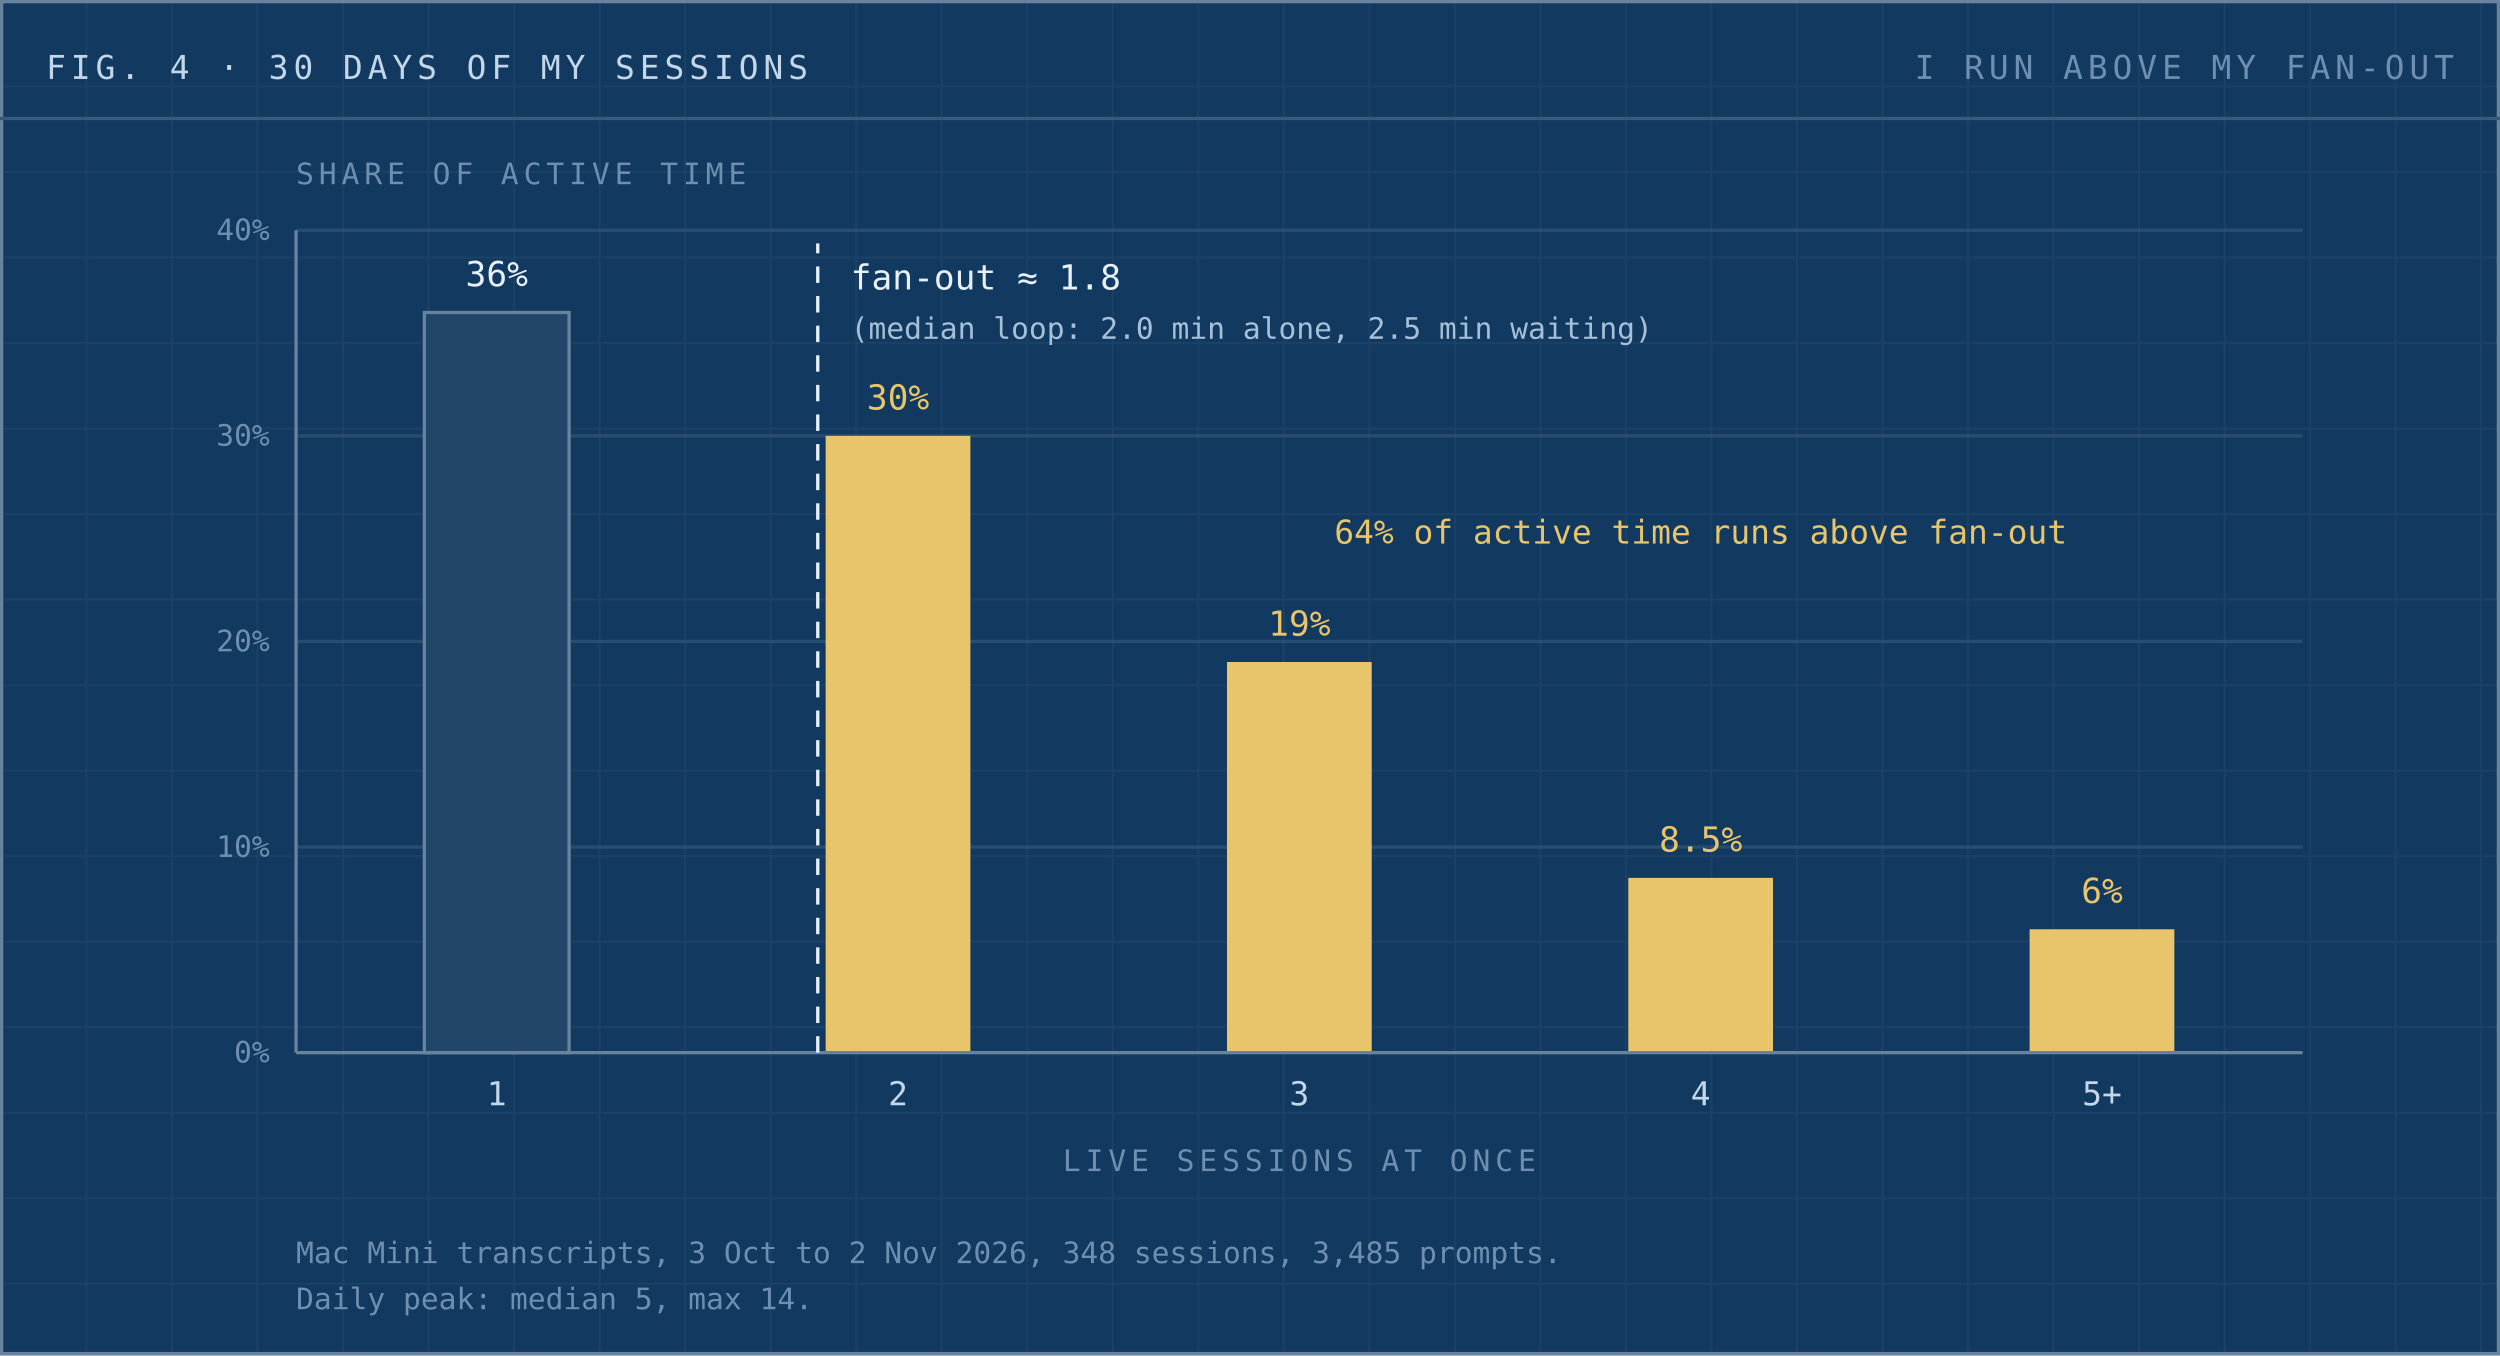
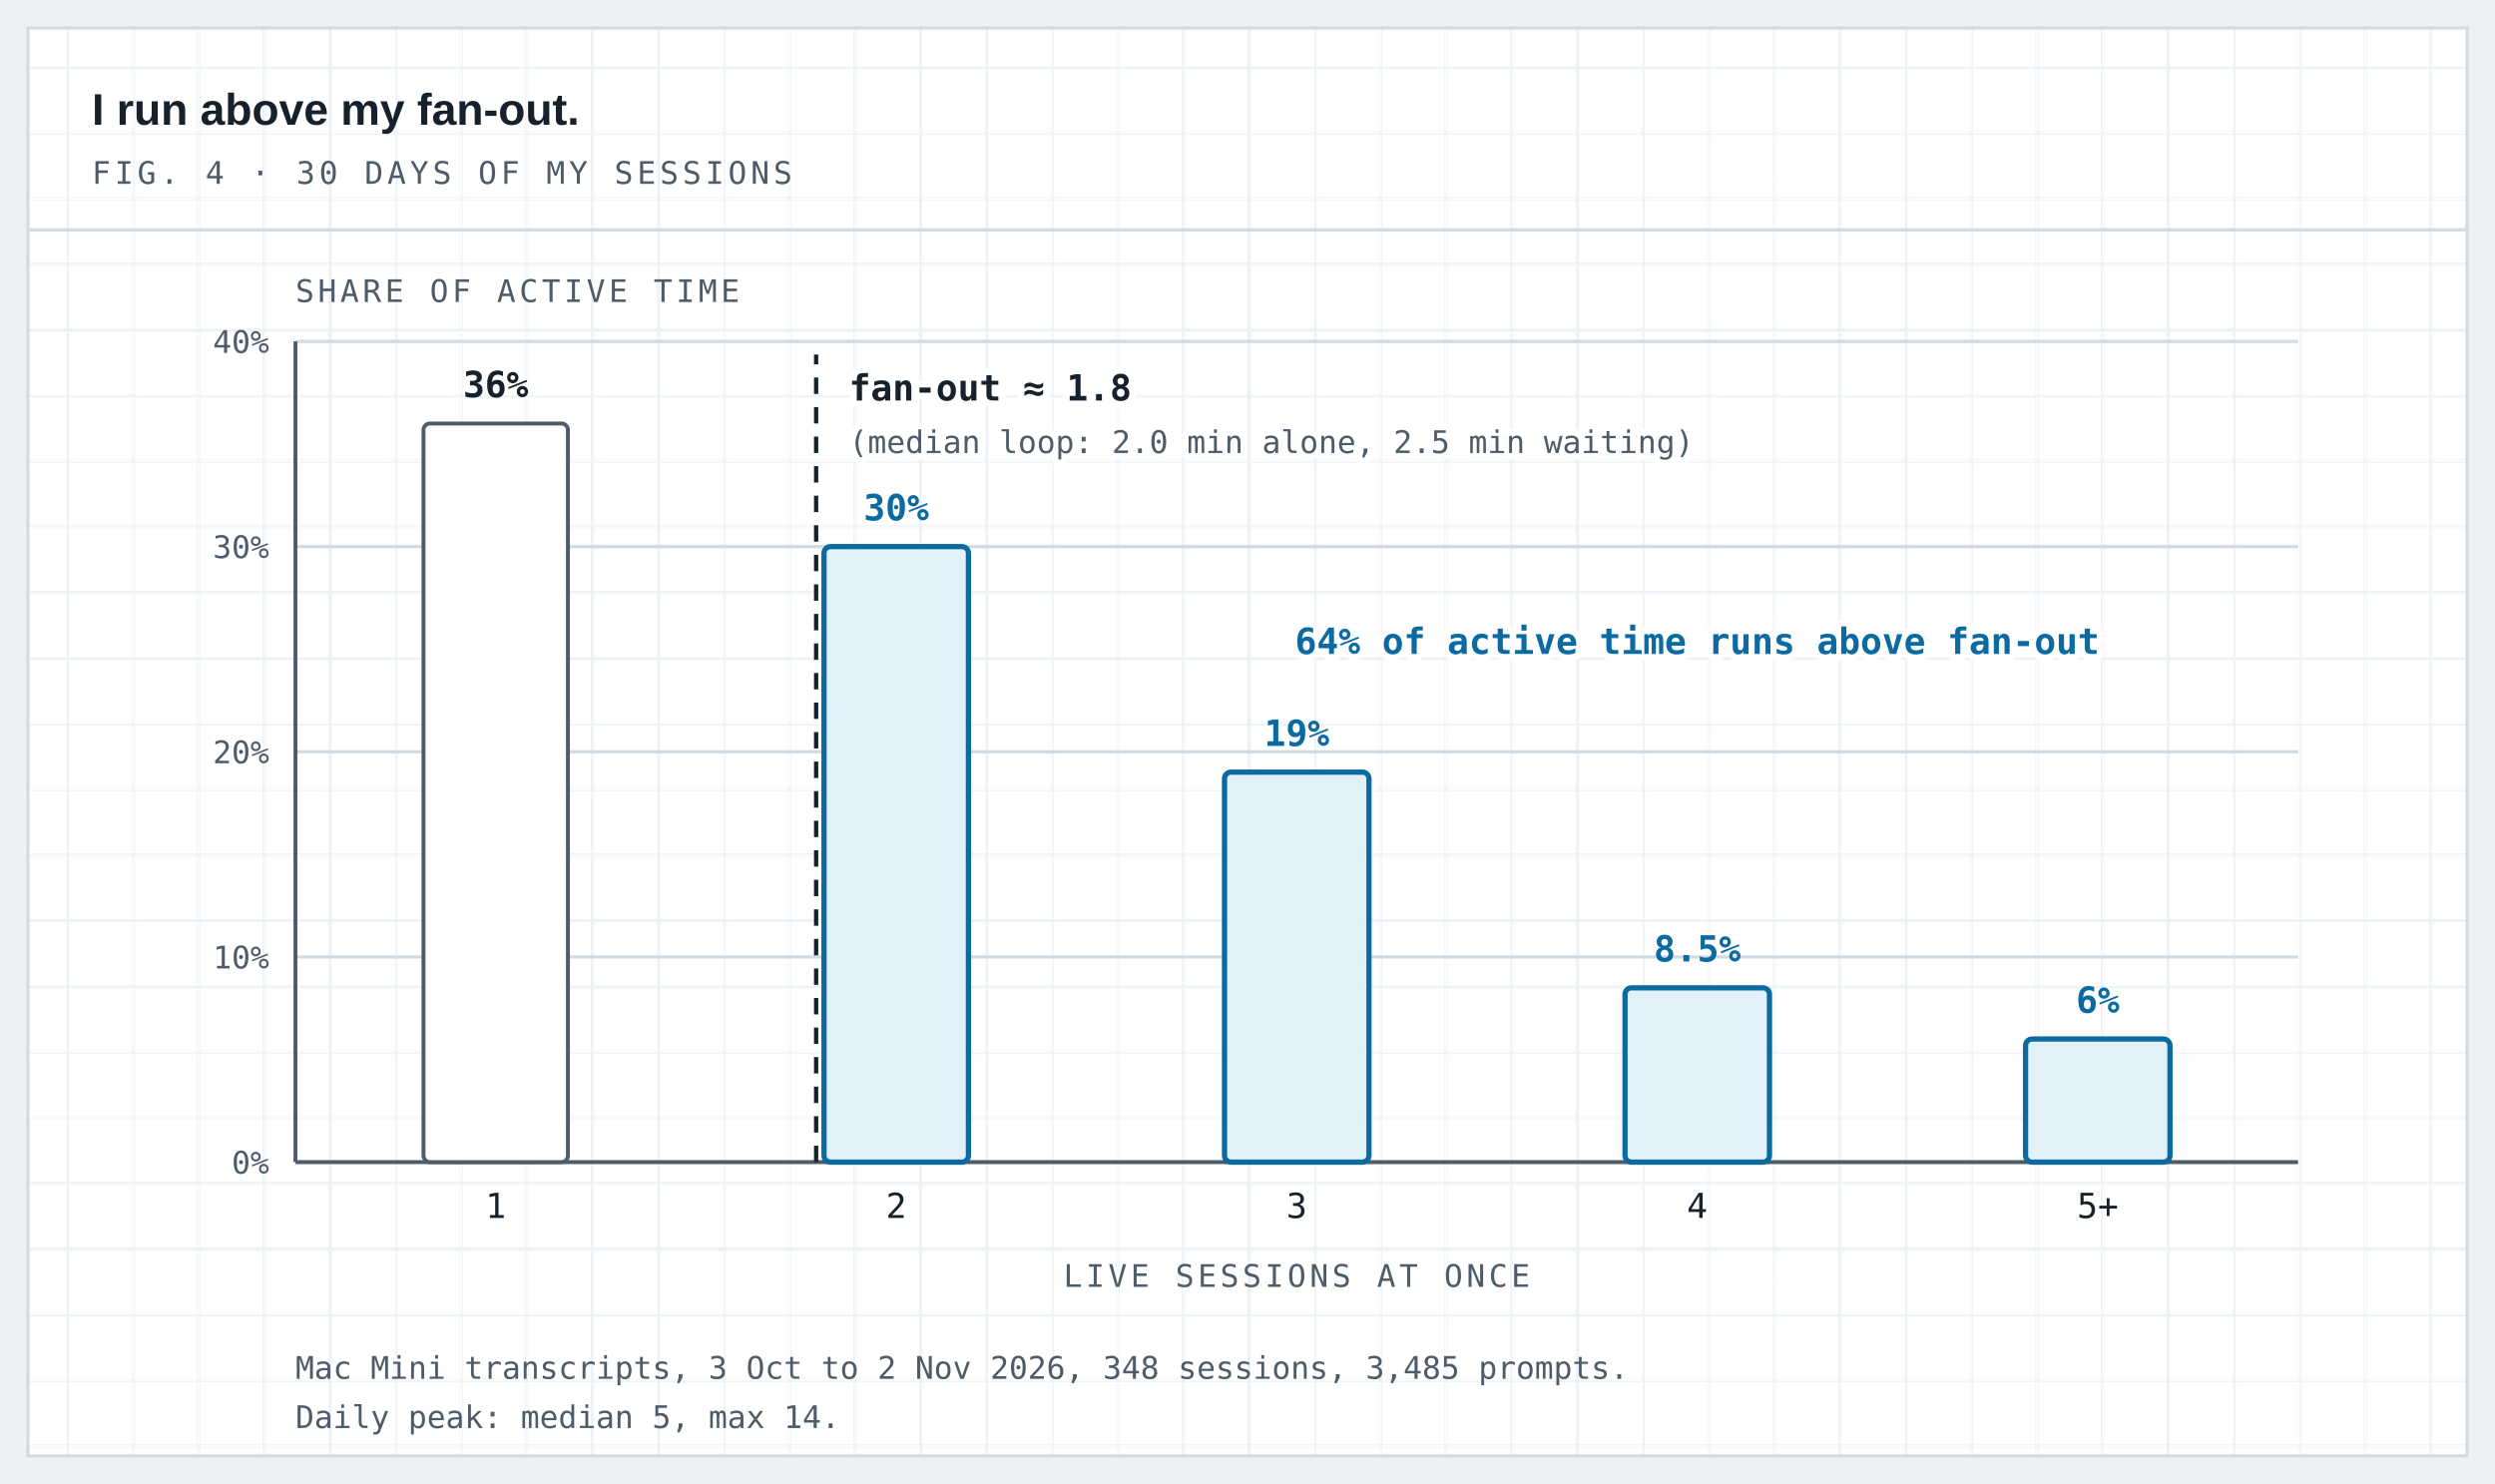
- <svg xmlns="http://www.w3.org/2000/svg" viewBox="0 0 760 412" font-family="ui-monospace, SFMono-Regular, Menlo, Consolas, monospace" role="img" aria-labelledby="t d">
+ <svg xmlns="http://www.w3.org/2000/svg" viewBox="0 0 760 452" font-family="'IBM Plex Mono', ui-monospace, SFMono-Regular, Menlo, Consolas, monospace" role="img" aria-labelledby="t d">
  <defs>
-     <pattern id="grid" width="26" height="26" patternUnits="userSpaceOnUse">
-       <path d="M 26 0 L 0 0 0 26" fill="none" stroke="#e8f1fa" stroke-opacity="0.05" stroke-width="1" />
+     <pattern id="g" width="20" height="20" patternUnits="userSpaceOnUse">
+       <path d="M0 .5H20M.5 0V20" fill="none" stroke="#edf0f4" stroke-width="1" />
    </pattern>
-     <marker id="arr" viewBox="0 0 8 8" refX="7" refY="4" markerWidth="7" markerHeight="7" orient="auto">
-       <path d="M0,0 L8,4 L0,8 z" fill="#c3d7ea" />
-     </marker>
-     <marker id="arrdim" viewBox="0 0 8 8" refX="7" refY="4" markerWidth="7" markerHeight="7" orient="auto">
-       <path d="M0,0 L8,4 L0,8 z" fill="#6f8fb0" />
-     </marker>
  </defs>
-   <rect width="760" height="412" fill="#12395f" />
-   <rect width="760" height="412" fill="url(#grid)" />
-   <rect x="0.5" y="0.5" width="759" height="411" fill="none" stroke="#68839d" />
-   <text x="14" y="24" font-size="10" letter-spacing="1.5" fill="#c3d7ea">FIG. 4 · 30 DAYS OF MY SESSIONS</text>
-   <text x="746" y="24" font-size="10" letter-spacing="1.5" fill="#6f8fb0" text-anchor="end">I RUN ABOVE MY FAN-OUT</text>
-   <line x1="0" y1="36" x2="760" y2="36" stroke="#385a7b" />
-   <line x1="90" y1="320" x2="700" y2="320" stroke="#385a7b" stroke-opacity="0.6" />
-   <text x="82" y="323" font-size="9" fill="#6f8fb0" text-anchor="end">0%</text>
-   <line x1="90" y1="257.5" x2="700" y2="257.5" stroke="#385a7b" stroke-opacity="0.6" />
-   <text x="82" y="260.5" font-size="9" fill="#6f8fb0" text-anchor="end">10%</text>
-   <line x1="90" y1="195" x2="700" y2="195" stroke="#385a7b" stroke-opacity="0.6" />
-   <text x="82" y="198" font-size="9" fill="#6f8fb0" text-anchor="end">20%</text>
-   <line x1="90" y1="132.5" x2="700" y2="132.5" stroke="#385a7b" stroke-opacity="0.6" />
-   <text x="82" y="135.5" font-size="9" fill="#6f8fb0" text-anchor="end">30%</text>
-   <line x1="90" y1="70" x2="700" y2="70" stroke="#385a7b" stroke-opacity="0.6" />
-   <text x="82" y="73" font-size="9" fill="#6f8fb0" text-anchor="end">40%</text>
-   <text x="90" y="56" font-size="9" letter-spacing="1.5" fill="#6f8fb0">SHARE OF ACTIVE TIME</text>
-   <rect x="129" y="95" width="44" height="225" fill="#21466a" stroke="#68839d" />
-   <text x="151" y="87" font-size="10.5" fill="#e8f1fa" text-anchor="middle">36%</text>
-   <text x="151" y="336" font-size="10" fill="#c3d7ea" text-anchor="middle">1</text>
-   <rect x="251" y="132.5" width="44" height="187.5" fill="#e8c56a" stroke="none" />
-   <text x="273" y="124.5" font-size="10.5" fill="#e8c56a" text-anchor="middle">30%</text>
-   <text x="273" y="336" font-size="10" fill="#c3d7ea" text-anchor="middle">2</text>
-   <rect x="373" y="201.25" width="44" height="118.75" fill="#e8c56a" stroke="none" />
-   <text x="395" y="193.25" font-size="10.5" fill="#e8c56a" text-anchor="middle">19%</text>
-   <text x="395" y="336" font-size="10" fill="#c3d7ea" text-anchor="middle">3</text>
-   <rect x="495" y="266.875" width="44" height="53.125" fill="#e8c56a" stroke="none" />
-   <text x="517" y="258.875" font-size="10.5" fill="#e8c56a" text-anchor="middle">8.5%</text>
-   <text x="517" y="336" font-size="10" fill="#c3d7ea" text-anchor="middle">4</text>
-   <rect x="617" y="282.5" width="44" height="37.5" fill="#e8c56a" stroke="none" />
-   <text x="639" y="274.5" font-size="10.5" fill="#e8c56a" text-anchor="middle">6%</text>
-   <text x="639" y="336" font-size="10" fill="#c3d7ea" text-anchor="middle">5+</text>
-   <line x1="90" y1="320" x2="700" y2="320" stroke="#68839d" />
-   <line x1="90" y1="70" x2="90" y2="320" stroke="#68839d" />
-   <text x="395" y="356" font-size="9" letter-spacing="1.5" fill="#6f8fb0" text-anchor="middle">LIVE SESSIONS AT ONCE</text>
-   <line x1="248.6" y1="320" x2="248.6" y2="74" stroke="#e8f1fa" style="stroke-dasharray:5 4" />
-   <text x="258.6" y="88" font-size="10.5" fill="#e8f1fa">fan-out ≈ 1.8</text>
-   <text x="258.6" y="103" font-size="9" fill="#a7c0d9">(median loop: 2.0 min alone, 2.5 min waiting)</text>
-   <text x="517" y="165.25" font-size="10" fill="#e8c56a" text-anchor="middle">64% of active time runs above fan-out</text>
-   <text x="90" y="384" font-size="9" fill="#6f8fb0">Mac Mini transcripts, 3 Oct to 2 Nov 2026, 348 sessions, 3,485 prompts.</text>
-   <text x="90" y="398" font-size="9" fill="#6f8fb0">Daily peak: median 5, max 14.</text>
+   <rect width="760" height="452" fill="#eef1f4" />
+   <rect x="8" y="8" width="744" height="436" fill="#ffffff" />
+   <rect x="8" y="8" width="744" height="436" fill="url(#g)" />
+   <rect x="8.5" y="8.5" width="743" height="435" fill="none" stroke="#d3dae2" />
+   <text x="28" y="38" font-size="13.5" font-family="Archivo, 'Arial Narrow', 'Helvetica Neue', Arial, ui-monospace, monospace" font-weight="700" fill="#17212b">I run above my fan-out.</text>
+   <text x="28" y="56" font-size="9.5" letter-spacing="1.2" font-weight="500" fill="#4e5b69">FIG. 4 · 30 DAYS OF MY SESSIONS</text>
+   <line x1="8" y1="70" x2="752" y2="70" stroke="#d3dae2" />
+   <line x1="90" y1="354" x2="700" y2="354" stroke="#d3dae2" stroke-width="1" />
+   <text x="82" y="357.5" font-size="9.5" fill="#4e5b69" text-anchor="end">0%</text>
+   <line x1="90" y1="291.5" x2="700" y2="291.5" stroke="#d3dae2" stroke-width="1" />
+   <text x="82" y="295" font-size="9.5" fill="#4e5b69" text-anchor="end">10%</text>
+   <line x1="90" y1="229" x2="700" y2="229" stroke="#d3dae2" stroke-width="1" />
+   <text x="82" y="232.5" font-size="9.5" fill="#4e5b69" text-anchor="end">20%</text>
+   <line x1="90" y1="166.5" x2="700" y2="166.5" stroke="#d3dae2" stroke-width="1" />
+   <text x="82" y="170" font-size="9.5" fill="#4e5b69" text-anchor="end">30%</text>
+   <line x1="90" y1="104" x2="700" y2="104" stroke="#d3dae2" stroke-width="1" />
+   <text x="82" y="107.5" font-size="9.5" fill="#4e5b69" text-anchor="end">40%</text>
+   <line x1="90" y1="354" x2="700" y2="354" stroke="#4e5b69" stroke-width="1.2" />
+   <line x1="90" y1="104" x2="90" y2="354" stroke="#4e5b69" stroke-width="1.2" />
+   <text x="90" y="92" font-size="9.5" letter-spacing="1.1" font-weight="500" fill="#4e5b69">SHARE OF ACTIVE TIME</text>
+   <text x="395" y="392" font-size="9.5" letter-spacing="1.1" font-weight="500" fill="#4e5b69" text-anchor="middle">LIVE SESSIONS AT ONCE</text>
+   <rect x="129" y="129" width="44" height="225" rx="2" fill="#ffffff" stroke="#4e5b69" stroke-width="1.2" />
+   <text x="151" y="121" font-size="11" font-weight="600" fill="#17212b" text-anchor="middle">36%</text>
+   <text x="151" y="371" font-size="10.5" fill="#17212b" text-anchor="middle">1</text>
+   <rect x="251" y="166.5" width="44" height="187.5" rx="2" fill="#e2f0f8" stroke="#0a6aa1" stroke-width="1.6" />
+   <text x="273" y="158.5" font-size="11" font-weight="600" fill="#0a6aa1" text-anchor="middle">30%</text>
+   <text x="273" y="371" font-size="10.5" fill="#17212b" text-anchor="middle">2</text>
+   <rect x="373" y="235.2" width="44" height="118.8" rx="2" fill="#e2f0f8" stroke="#0a6aa1" stroke-width="1.6" />
+   <text x="395" y="227.2" font-size="11" font-weight="600" fill="#0a6aa1" text-anchor="middle">19%</text>
+   <text x="395" y="371" font-size="10.5" fill="#17212b" text-anchor="middle">3</text>
+   <rect x="495" y="300.9" width="44" height="53.1" rx="2" fill="#e2f0f8" stroke="#0a6aa1" stroke-width="1.6" />
+   <text x="517" y="292.9" font-size="11" font-weight="600" fill="#0a6aa1" text-anchor="middle">8.5%</text>
+   <text x="517" y="371" font-size="10.5" fill="#17212b" text-anchor="middle">4</text>
+   <rect x="617" y="316.5" width="44" height="37.5" rx="2" fill="#e2f0f8" stroke="#0a6aa1" stroke-width="1.6" />
+   <text x="639" y="308.5" font-size="11" font-weight="600" fill="#0a6aa1" text-anchor="middle">6%</text>
+   <text x="639" y="371" font-size="10.5" fill="#17212b" text-anchor="middle">5+</text>
+   <line x1="248.6" y1="354" x2="248.6" y2="108" stroke="#17212b" stroke-width="1.3" style="stroke-dasharray:5 4" />
+   <text x="258.6" y="122" font-size="11" font-weight="600" fill="#17212b" paint-order="stroke" stroke="#ffffff" stroke-width="4" stroke-linejoin="round">fan-out ≈ 1.8</text>
+   <text x="258.6" y="138" font-size="9.5" fill="#4e5b69" paint-order="stroke" stroke="#ffffff" stroke-width="4" stroke-linejoin="round">(median loop: 2.0 min alone, 2.5 min waiting)</text>
+   <text x="517" y="199.2" font-size="11" font-weight="600" fill="#0a6aa1" text-anchor="middle" paint-order="stroke" stroke="#ffffff" stroke-width="4" stroke-linejoin="round">64% of active time runs above fan-out</text>
+   <text x="90" y="420" font-size="9.5" fill="#4e5b69">Mac Mini transcripts, 3 Oct to 2 Nov 2026, 348 sessions, 3,485 prompts.</text>
+   <text x="90" y="435" font-size="9.5" fill="#4e5b69">Daily peak: median 5, max 14.</text>
</svg>
